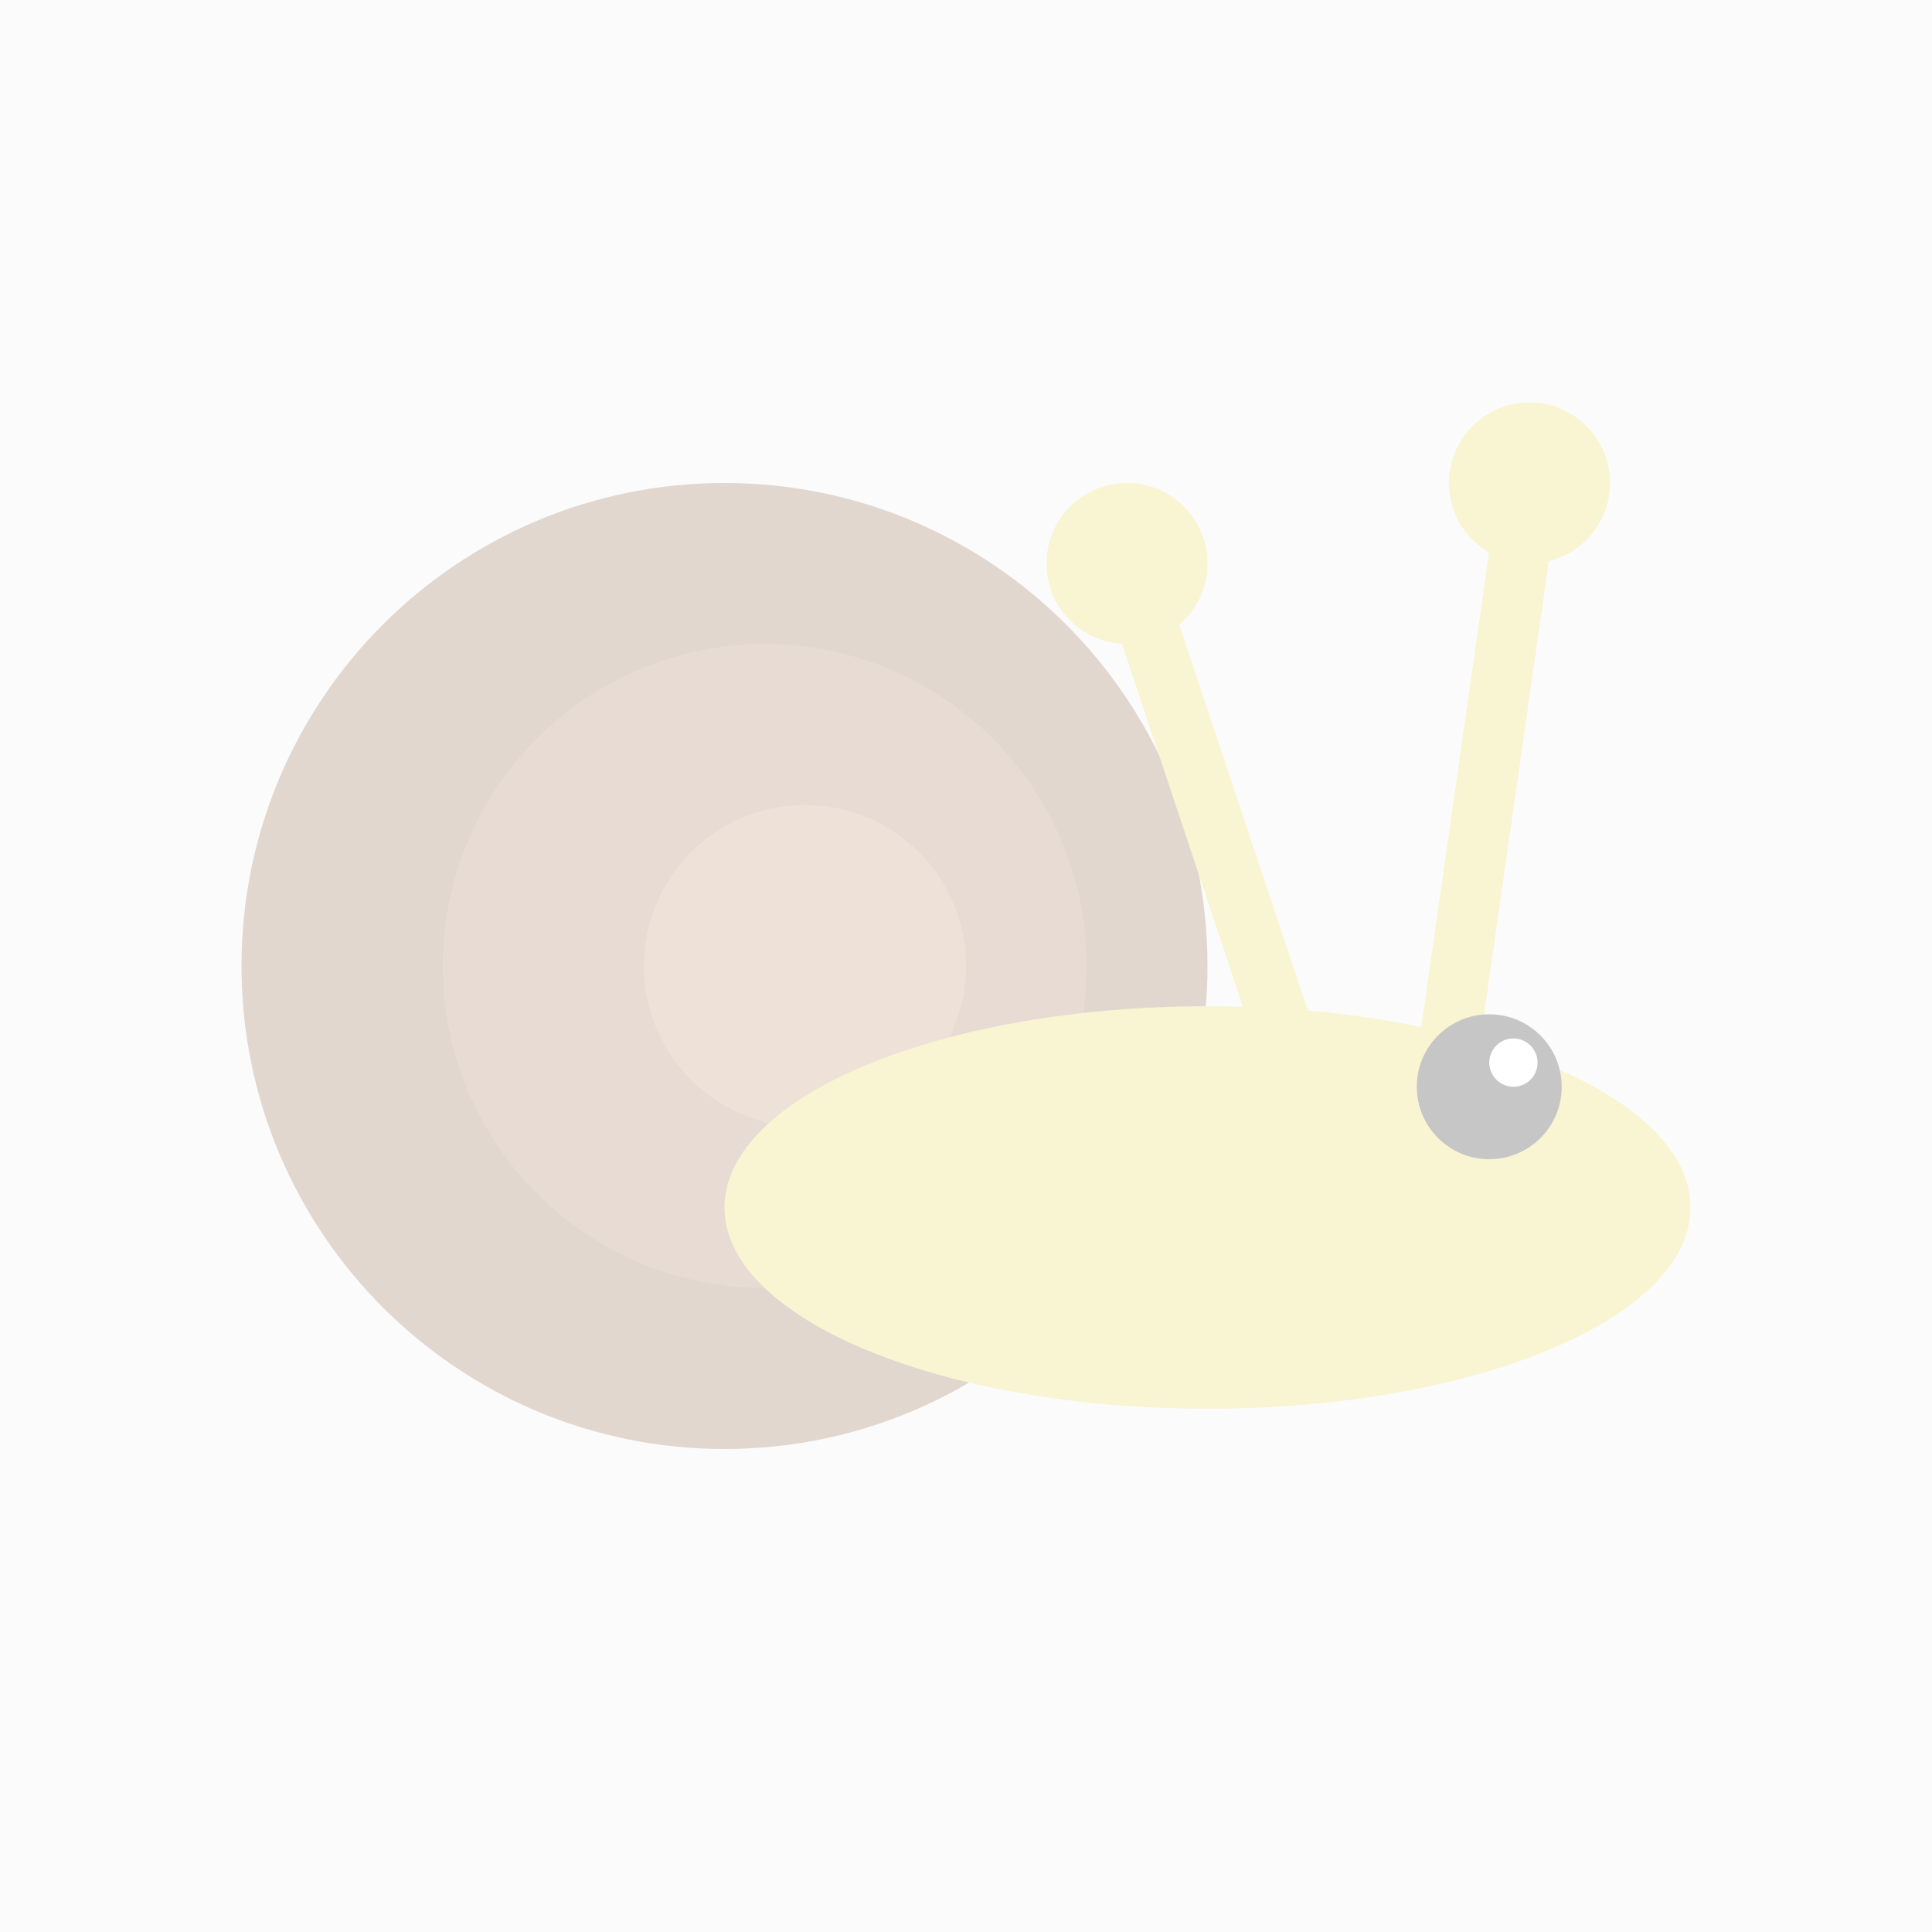
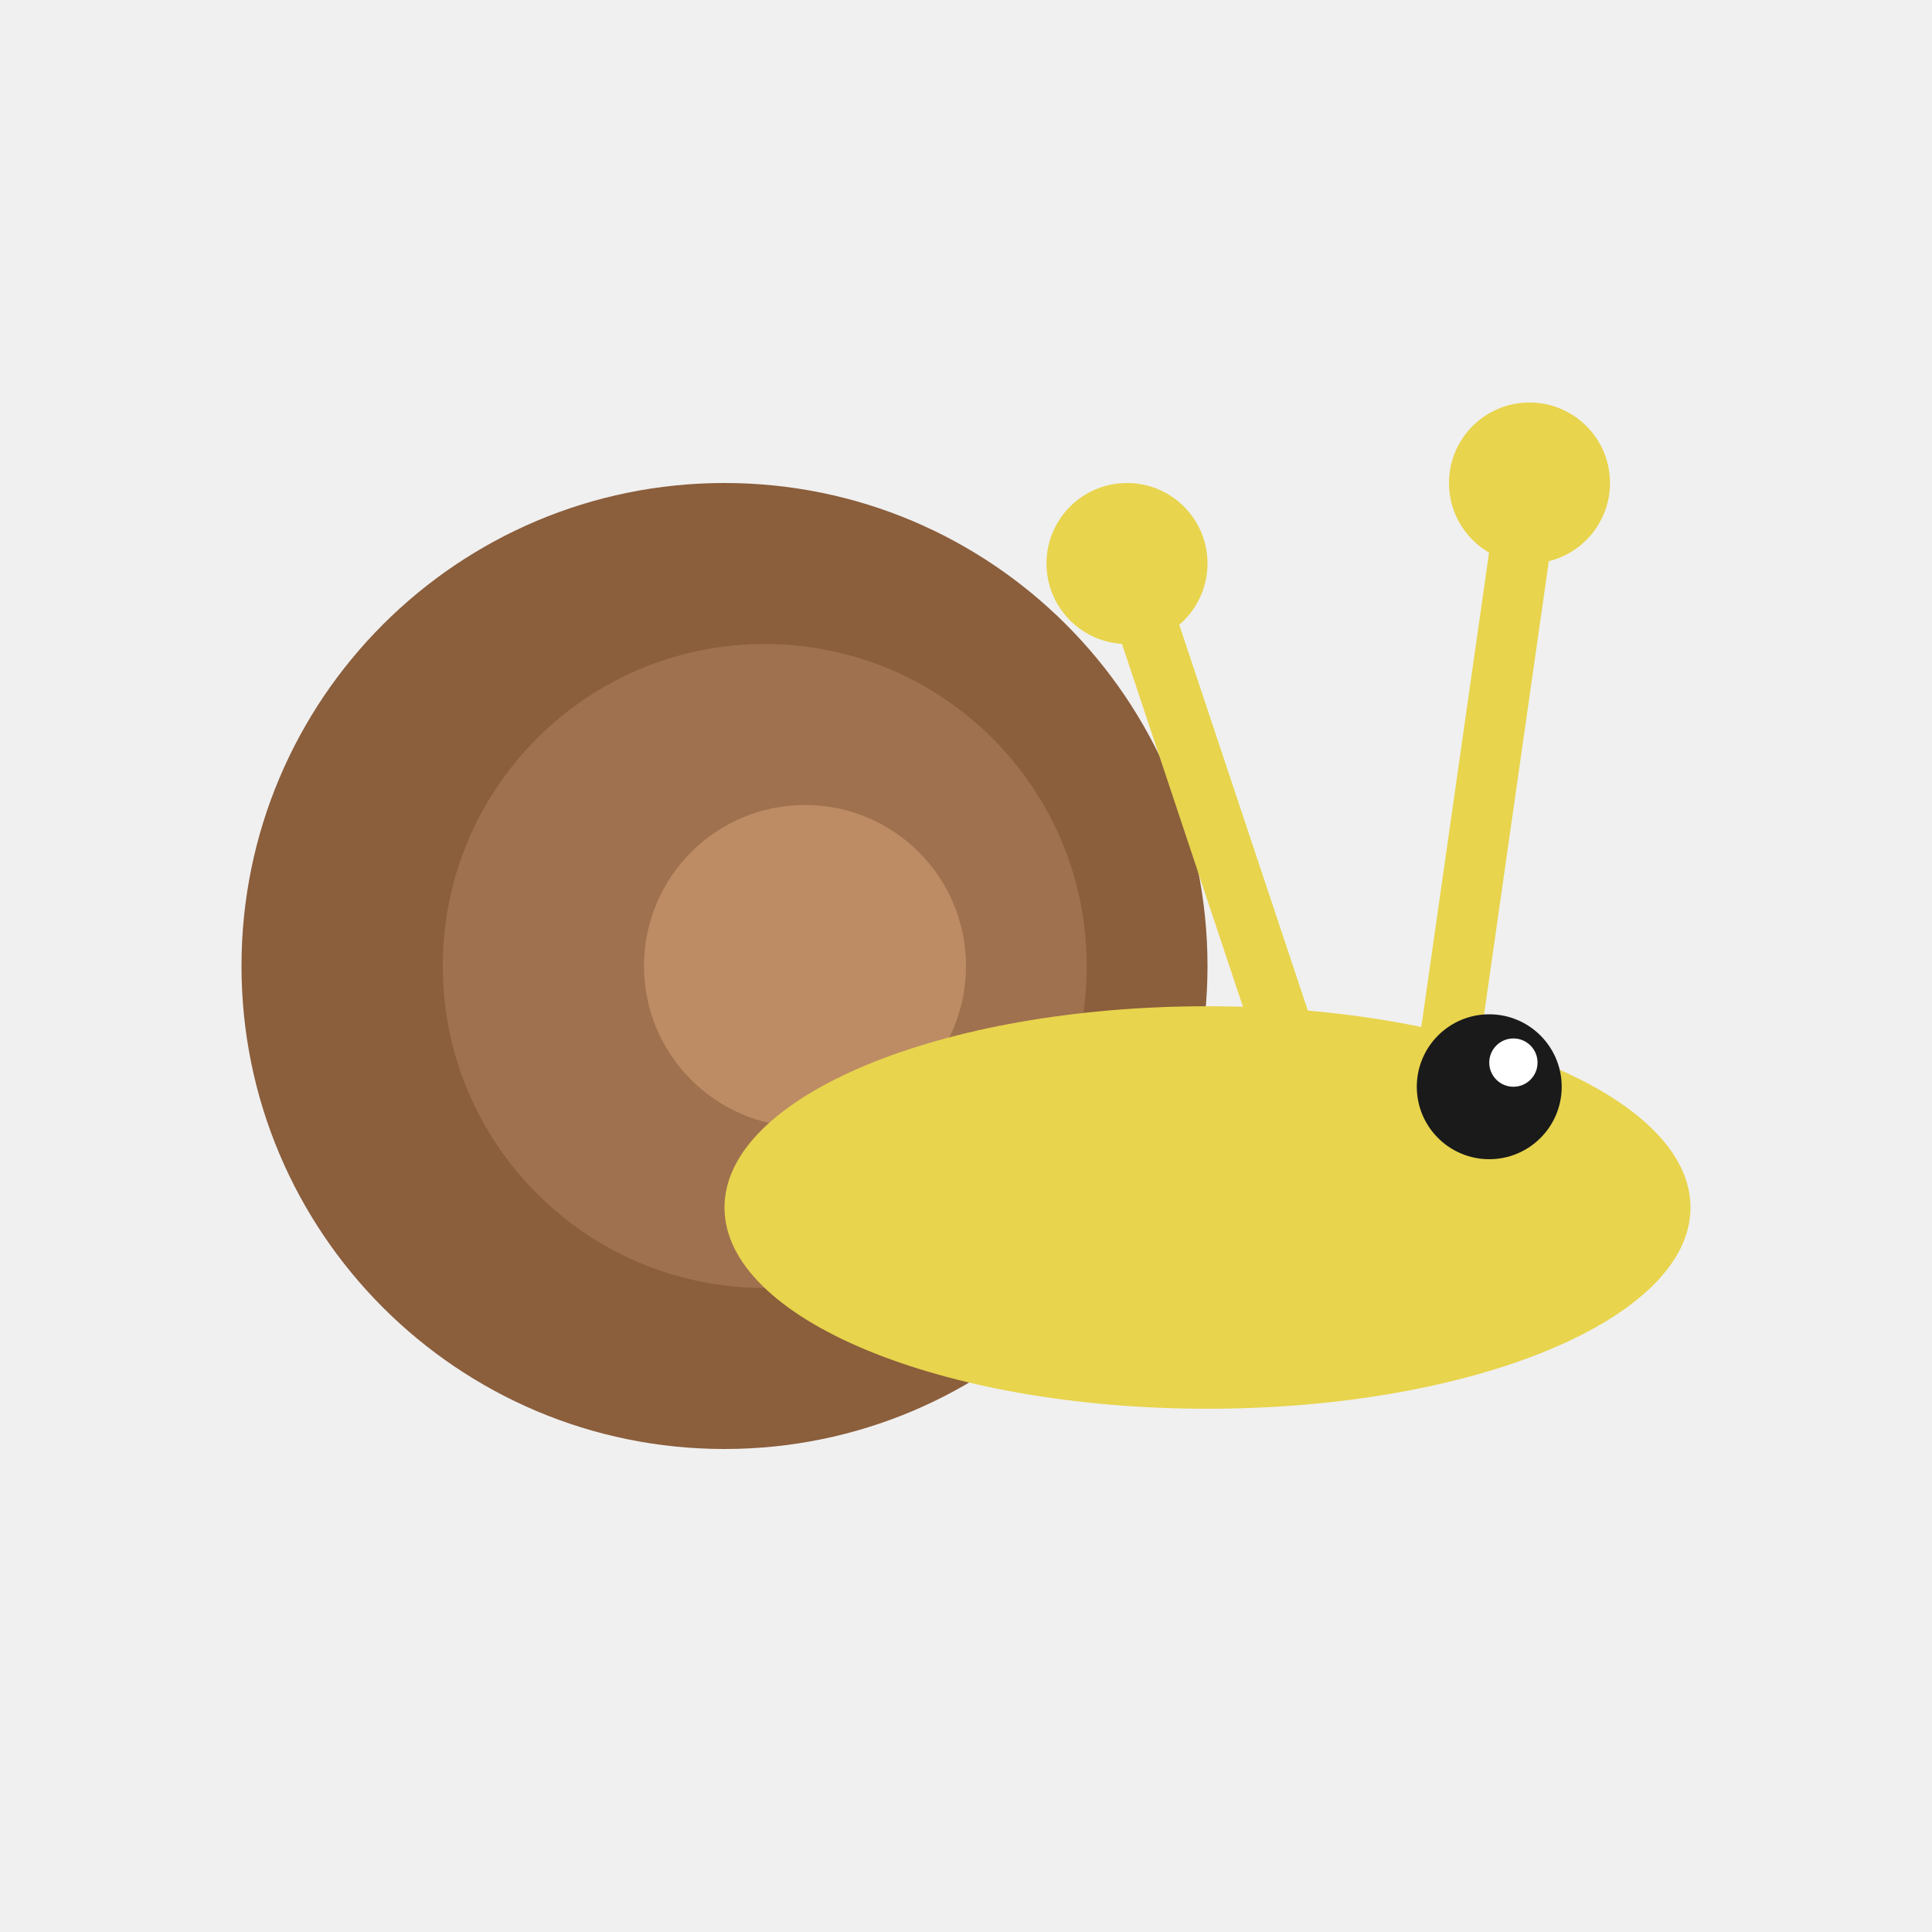
<svg xmlns="http://www.w3.org/2000/svg" viewBox="0 0 48 48" width="48" height="48">
  <ellipse cx="16" cy="33" rx="4" ry="1.2" fill="#E8D44D" opacity="0.30" />
  <circle cx="18" cy="24" r="12" fill="#8B5E3C" />
  <circle cx="19" cy="24" r="8" fill="#A0714F" />
  <circle cx="20" cy="24" r="4" fill="#BD8C64" />
  <ellipse cx="30.0" cy="30.0" rx="12.0" ry="5.0" fill="#E8D44D" />
  <line x1="32.0" y1="26.0" x2="28.0" y2="14.0" stroke="#E8D44D" stroke-width="1.5" stroke-linecap="round" />
  <circle cx="28.0" cy="14.0" r="2" fill="#E8D44D" />
  <line x1="36.0" y1="26.0" x2="38.0" y2="12.0" stroke="#E8D44D" stroke-width="1.5" stroke-linecap="round" />
  <circle cx="38.0" cy="12.0" r="2" fill="#E8D44D" />
  <circle cx="37.0" cy="27.0" r="1.8" fill="#1a1a1a" />
  <circle cx="37.6" cy="26.4" r="0.6" fill="white" opacity="1.00" />
-   <rect width="48" height="48" fill="white" opacity="0.75" />
</svg>
